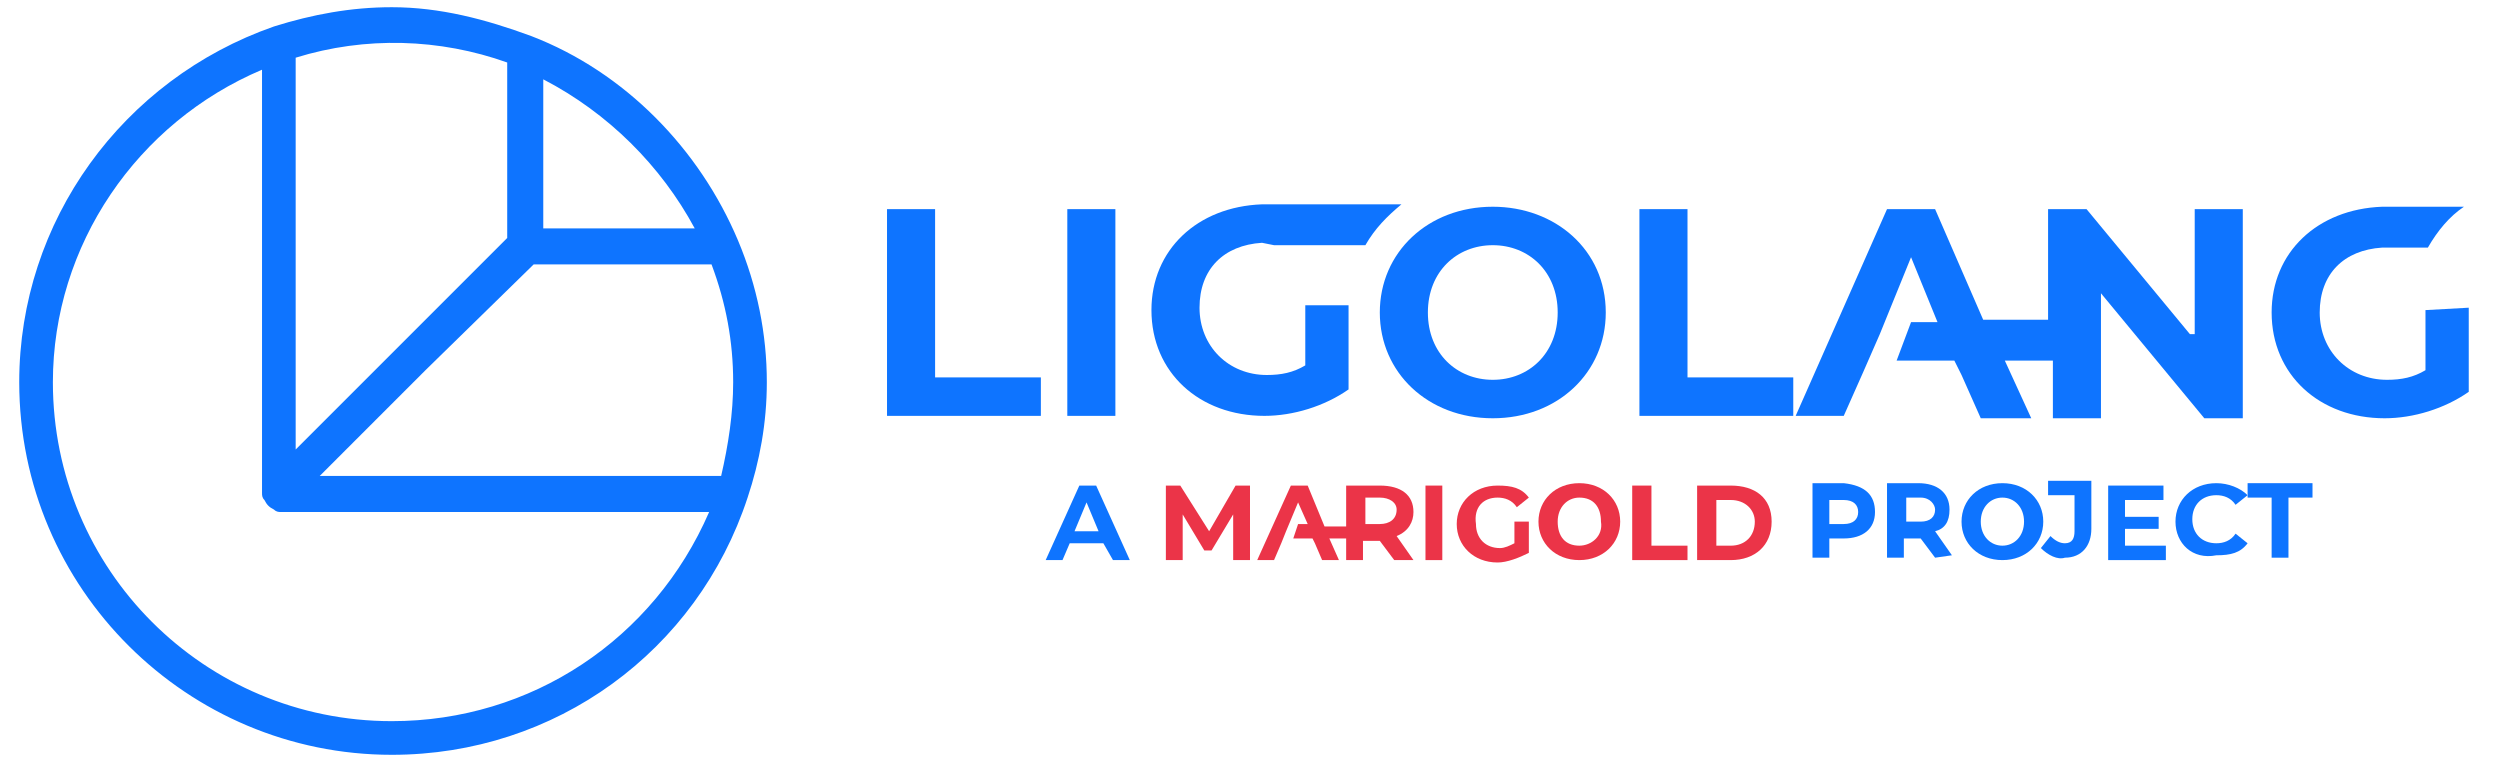
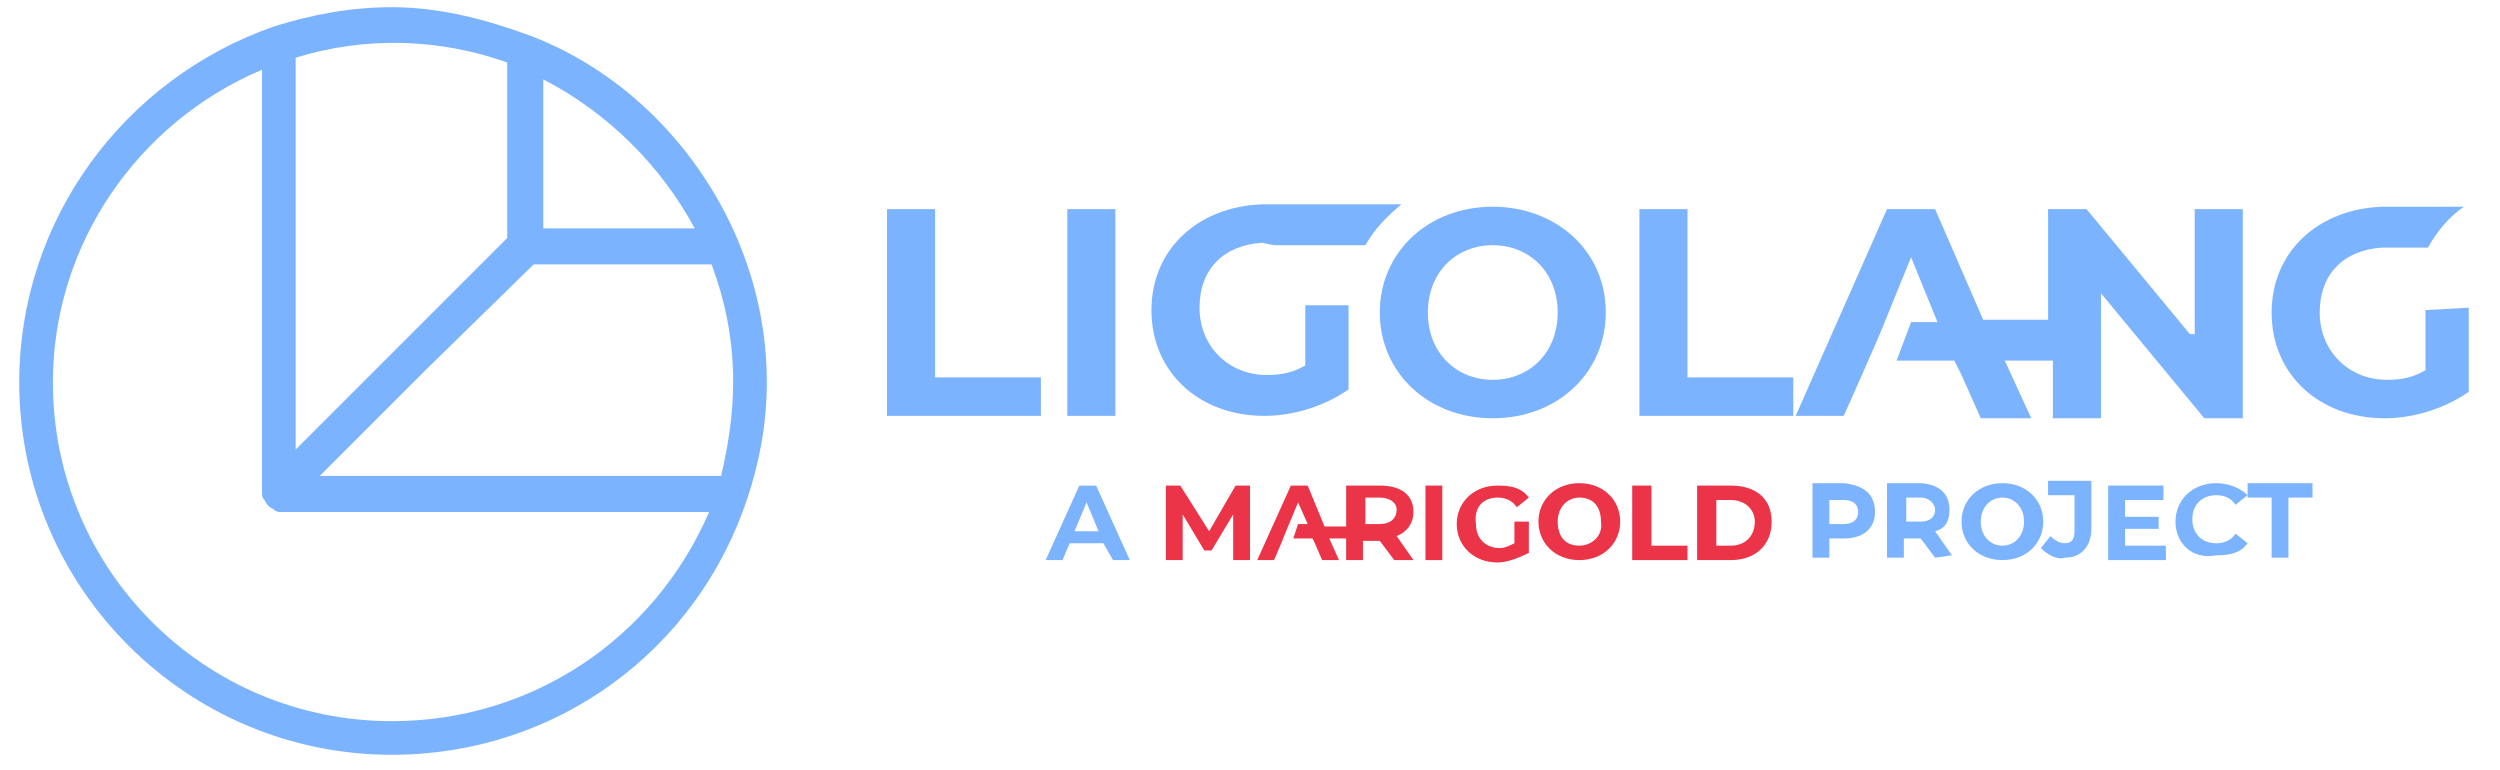
<svg xmlns="http://www.w3.org/2000/svg" version="1.1" id="Calque_1" x="0px" y="0px" viewBox="0 0 104 32" style="enable-background:new 0 0 104 32;" xml:space="preserve">
  <style type="text/css">
- 	.st0{fill:#0E74FF;}
+ 	.st0{fill:#7cb3ff;}
	.st1{fill:#EB3448;}
</style>
  <g>
    <g>
      <polygon class="st0" points="38.9,8.7 36.9,8.7 36.9,17.3 43.3,17.3 43.3,15.7 38.9,15.7   " />
      <rect x="44.4" y="8.7" class="st0" width="2" height="8.6" />
      <path class="st0" d="M62.1,8.6c-2.7,0-4.7,1.9-4.7,4.4s2,4.4,4.7,4.4c2.7,0,4.7-1.9,4.7-4.4C66.8,10.4,64.7,8.6,62.1,8.6z     M62.1,15.8c-1.5,0-2.7-1.1-2.7-2.8s1.2-2.8,2.7-2.8s2.7,1.1,2.7,2.8S63.6,15.8,62.1,15.8z" />
      <polygon class="st0" points="70.2,8.7 68.2,8.7 68.2,17.3 74.6,17.3 74.6,15.7 70.2,15.7   " />
      <path class="st0" d="M91.1,13.9l-4.3-5.2h-1.6v4.6c-0.6,0-1.6,0-2.7,0l-2-4.6h-2l-3.8,8.6h2l0.8-1.8l0,0l0.7-1.6l1.3-3.2l1.1,2.7    c-0.6,0-1.1,0-1.1,0l-0.6,1.6h2.4l0.3,0.6l0.8,1.8h2.1l-1.1-2.4h2v2.4h2v-5.2l4.3,5.2h1.6V8.7h-2v5.2H91.1z" />
      <path class="st0" d="M53,10.2h3h0.8c0.4-0.7,0.9-1.2,1.5-1.7h-5.5h-0.1h-0.1h-0.1l0,0c-2.7,0.1-4.6,1.9-4.6,4.4    c0,2.6,2,4.4,4.7,4.4c1.2,0,2.5-0.4,3.5-1.1v-3.5h-1.8v2.5c-0.5,0.3-1,0.4-1.6,0.4c-1.6,0-2.8-1.2-2.8-2.8c0-1.6,1-2.6,2.6-2.7    l0,0L53,10.2L53,10.2z" />
      <path class="st0" d="M100.9,12.9v2.5c-0.5,0.3-1,0.4-1.6,0.4c-1.6,0-2.8-1.2-2.8-2.8c0-1.6,1-2.6,2.6-2.7l0,0h0.5h1.4    c0.4-0.7,0.9-1.3,1.5-1.7h-3.1h-0.1h-0.1h-0.1l0,0c-2.7,0.1-4.6,1.9-4.6,4.4c0,2.6,2,4.4,4.7,4.4c1.2,0,2.5-0.4,3.5-1.1v-3.5    L100.9,12.9L100.9,12.9z" />
    </g>
    <g>
      <g>
        <polygon class="st1" points="51.4,20.2 50.3,22.1 49.1,20.2 48.5,20.2 48.5,23.3 49.2,23.3 49.2,21.4 50.1,22.9 50.4,22.9      51.3,21.4 51.3,23.3 52,23.3 52,20.2    " />
      </g>
      <g>
        <path class="st1" d="M58.8,21.3c0-0.7-0.5-1.1-1.4-1.1h-1.4v1.7h-0.9l-0.7-1.7h-0.7l-1.4,3.1h0.7l0.3-0.7l0.2-0.5l0.5-1.2     l0.4,0.9H54l-0.2,0.6h0.8l0.1,0.2l0.3,0.7h0.7l-0.4-0.9h0.7v0.9h0.7v-0.8h0.6h0.1l0.6,0.8h0.8l-0.7-1     C58.6,22.1,58.8,21.7,58.8,21.3z M57.4,21.8h-0.6v-1.1h0.6c0.4,0,0.7,0.2,0.7,0.5C58.1,21.6,57.8,21.8,57.4,21.8z" />
      </g>
      <g>
        <rect x="59.3" y="20.2" class="st1" width="0.7" height="3.1" />
      </g>
      <g>
        <path class="st1" d="M62.3,20.7c0.3,0,0.6,0.1,0.8,0.4l0.5-0.4c-0.3-0.4-0.7-0.5-1.3-0.5c-1,0-1.7,0.7-1.7,1.6     c0,0.9,0.7,1.6,1.7,1.6c0.4,0,0.9-0.2,1.3-0.4v-1.3h-0.6v0.9c-0.2,0.1-0.4,0.2-0.6,0.2c-0.6,0-1-0.4-1-1     C61.3,21.1,61.7,20.7,62.3,20.7z" />
      </g>
      <g>
        <path class="st1" d="M65.7,20.1c-1,0-1.7,0.7-1.7,1.6c0,0.9,0.7,1.6,1.7,1.6c1,0,1.7-0.7,1.7-1.6C67.4,20.8,66.7,20.1,65.7,20.1z      M65.7,22.7c-0.6,0-0.9-0.4-0.9-1c0-0.6,0.4-1,0.9-1c0.6,0,0.9,0.4,0.9,1C66.7,22.3,66.2,22.7,65.7,22.7z" />
      </g>
      <g>
        <polygon class="st1" points="68.7,20.2 67.9,20.2 67.9,23.3 70.2,23.3 70.2,22.7 68.7,22.7    " />
      </g>
      <g>
        <path class="st1" d="M72,20.2h-1.4v3.1H72c1,0,1.7-0.6,1.7-1.6C73.7,20.7,73,20.2,72,20.2z M72,22.7h-0.6v-1.9H72     c0.6,0,1,0.4,1,0.9C73,22.3,72.6,22.7,72,22.7z" />
      </g>
      <g>
        <g>
          <path class="st0" d="M45.9,22.6h-1.4l-0.3,0.7h-0.7l1.4-3.1h0.7l1.4,3.1h-0.7L45.9,22.6z M45.7,22.1l-0.5-1.2l-0.5,1.2H45.7z" />
        </g>
      </g>
      <g>
        <g>
          <path class="st0" d="M78,21.3c0,0.7-0.5,1.1-1.3,1.1h-0.6v0.8h-0.7v-3.1h1.3C77.6,20.2,78,20.6,78,21.3z M77.3,21.3      c0-0.3-0.2-0.5-0.6-0.5h-0.6v1h0.6C77.1,21.8,77.3,21.6,77.3,21.3z" />
        </g>
        <g>
          <path class="st0" d="M80.5,23.2l-0.6-0.8h-0.1h-0.6v0.8h-0.7v-3.1h1.3c0.8,0,1.3,0.4,1.3,1.1c0,0.5-0.2,0.8-0.6,0.9l0.7,1      L80.5,23.2L80.5,23.2z M79.9,20.7h-0.6v1h0.6c0.4,0,0.6-0.2,0.6-0.5C80.5,21,80.3,20.7,79.9,20.7z" />
        </g>
        <g>
          <path class="st0" d="M81.6,21.7c0-0.9,0.7-1.6,1.7-1.6s1.7,0.7,1.7,1.6c0,0.9-0.7,1.6-1.7,1.6C82.3,23.3,81.6,22.6,81.6,21.7z       M84.2,21.7c0-0.6-0.4-1-0.9-1s-0.9,0.4-0.9,1c0,0.6,0.4,1,0.9,1S84.2,22.3,84.2,21.7z" />
        </g>
        <g>
          <path class="st0" d="M84.9,22.8l0.4-0.5c0.2,0.2,0.4,0.3,0.6,0.3c0.3,0,0.4-0.2,0.4-0.5v-1.5h-1.1v-0.6H87v2      c0,0.7-0.4,1.2-1.1,1.2C85.6,23.3,85.2,23.1,84.9,22.8z" />
        </g>
        <g>
          <path class="st0" d="M90.1,22.7v0.6h-2.4v-3.1h2.3v0.6h-1.6v0.7h1.4V22h-1.4v0.7L90.1,22.7L90.1,22.7z" />
        </g>
        <g>
          <path class="st0" d="M90.5,21.7c0-0.9,0.7-1.6,1.7-1.6c0.5,0,1,0.2,1.3,0.5l-0.5,0.4c-0.2-0.3-0.5-0.4-0.8-0.4c-0.6,0-1,0.4-1,1      c0,0.6,0.4,1,1,1c0.3,0,0.6-0.1,0.8-0.4l0.5,0.4c-0.3,0.4-0.7,0.5-1.3,0.5C91.2,23.3,90.5,22.6,90.5,21.7z" />
        </g>
        <g>
          <path class="st0" d="M94.5,20.7h-1v-0.6h2.7v0.6h-1v2.5h-0.7L94.5,20.7L94.5,20.7z" />
        </g>
      </g>
    </g>
  </g>
  <g>
    <g>
      <path class="st0" d="M31.9,15.9c0-2-0.4-4-1.2-5.9l0,0c-1.6-3.8-4.7-7-8.6-8.5c-1.9-0.7-3.8-1.2-5.8-1.2c-1.7,0-3.3,0.3-4.9,0.8    C5.1,3.3,0.8,9.2,0.8,15.9c0,8.6,7,15.5,15.5,15.5c6.8,0,12.7-4.3,14.8-10.7l0,0C31.6,19.2,31.9,17.6,31.9,15.9z M22.6,3.3    c2.7,1.4,4.9,3.6,6.3,6.2h-6.3V3.3z M22.2,11h7.4c0.6,1.6,0.9,3.2,0.9,4.9c0,1.3-0.2,2.6-0.5,3.9H13.3l4.4-4.4L22.2,11z M21.1,2.6    v7.3l-8.8,8.8V2.4C15.2,1.5,18.3,1.6,21.1,2.6z M16.3,30C8.5,30,2.2,23.7,2.2,15.9c0-5.7,3.5-10.8,8.7-13v17.6    c0,0.1,0,0.2,0.1,0.3l0,0l0,0c0.1,0.2,0.2,0.3,0.4,0.4l0,0l0,0c0.1,0.1,0.2,0.1,0.3,0.1h17.8C27.2,26.6,22.1,30,16.3,30z" />
    </g>
  </g>
</svg>
